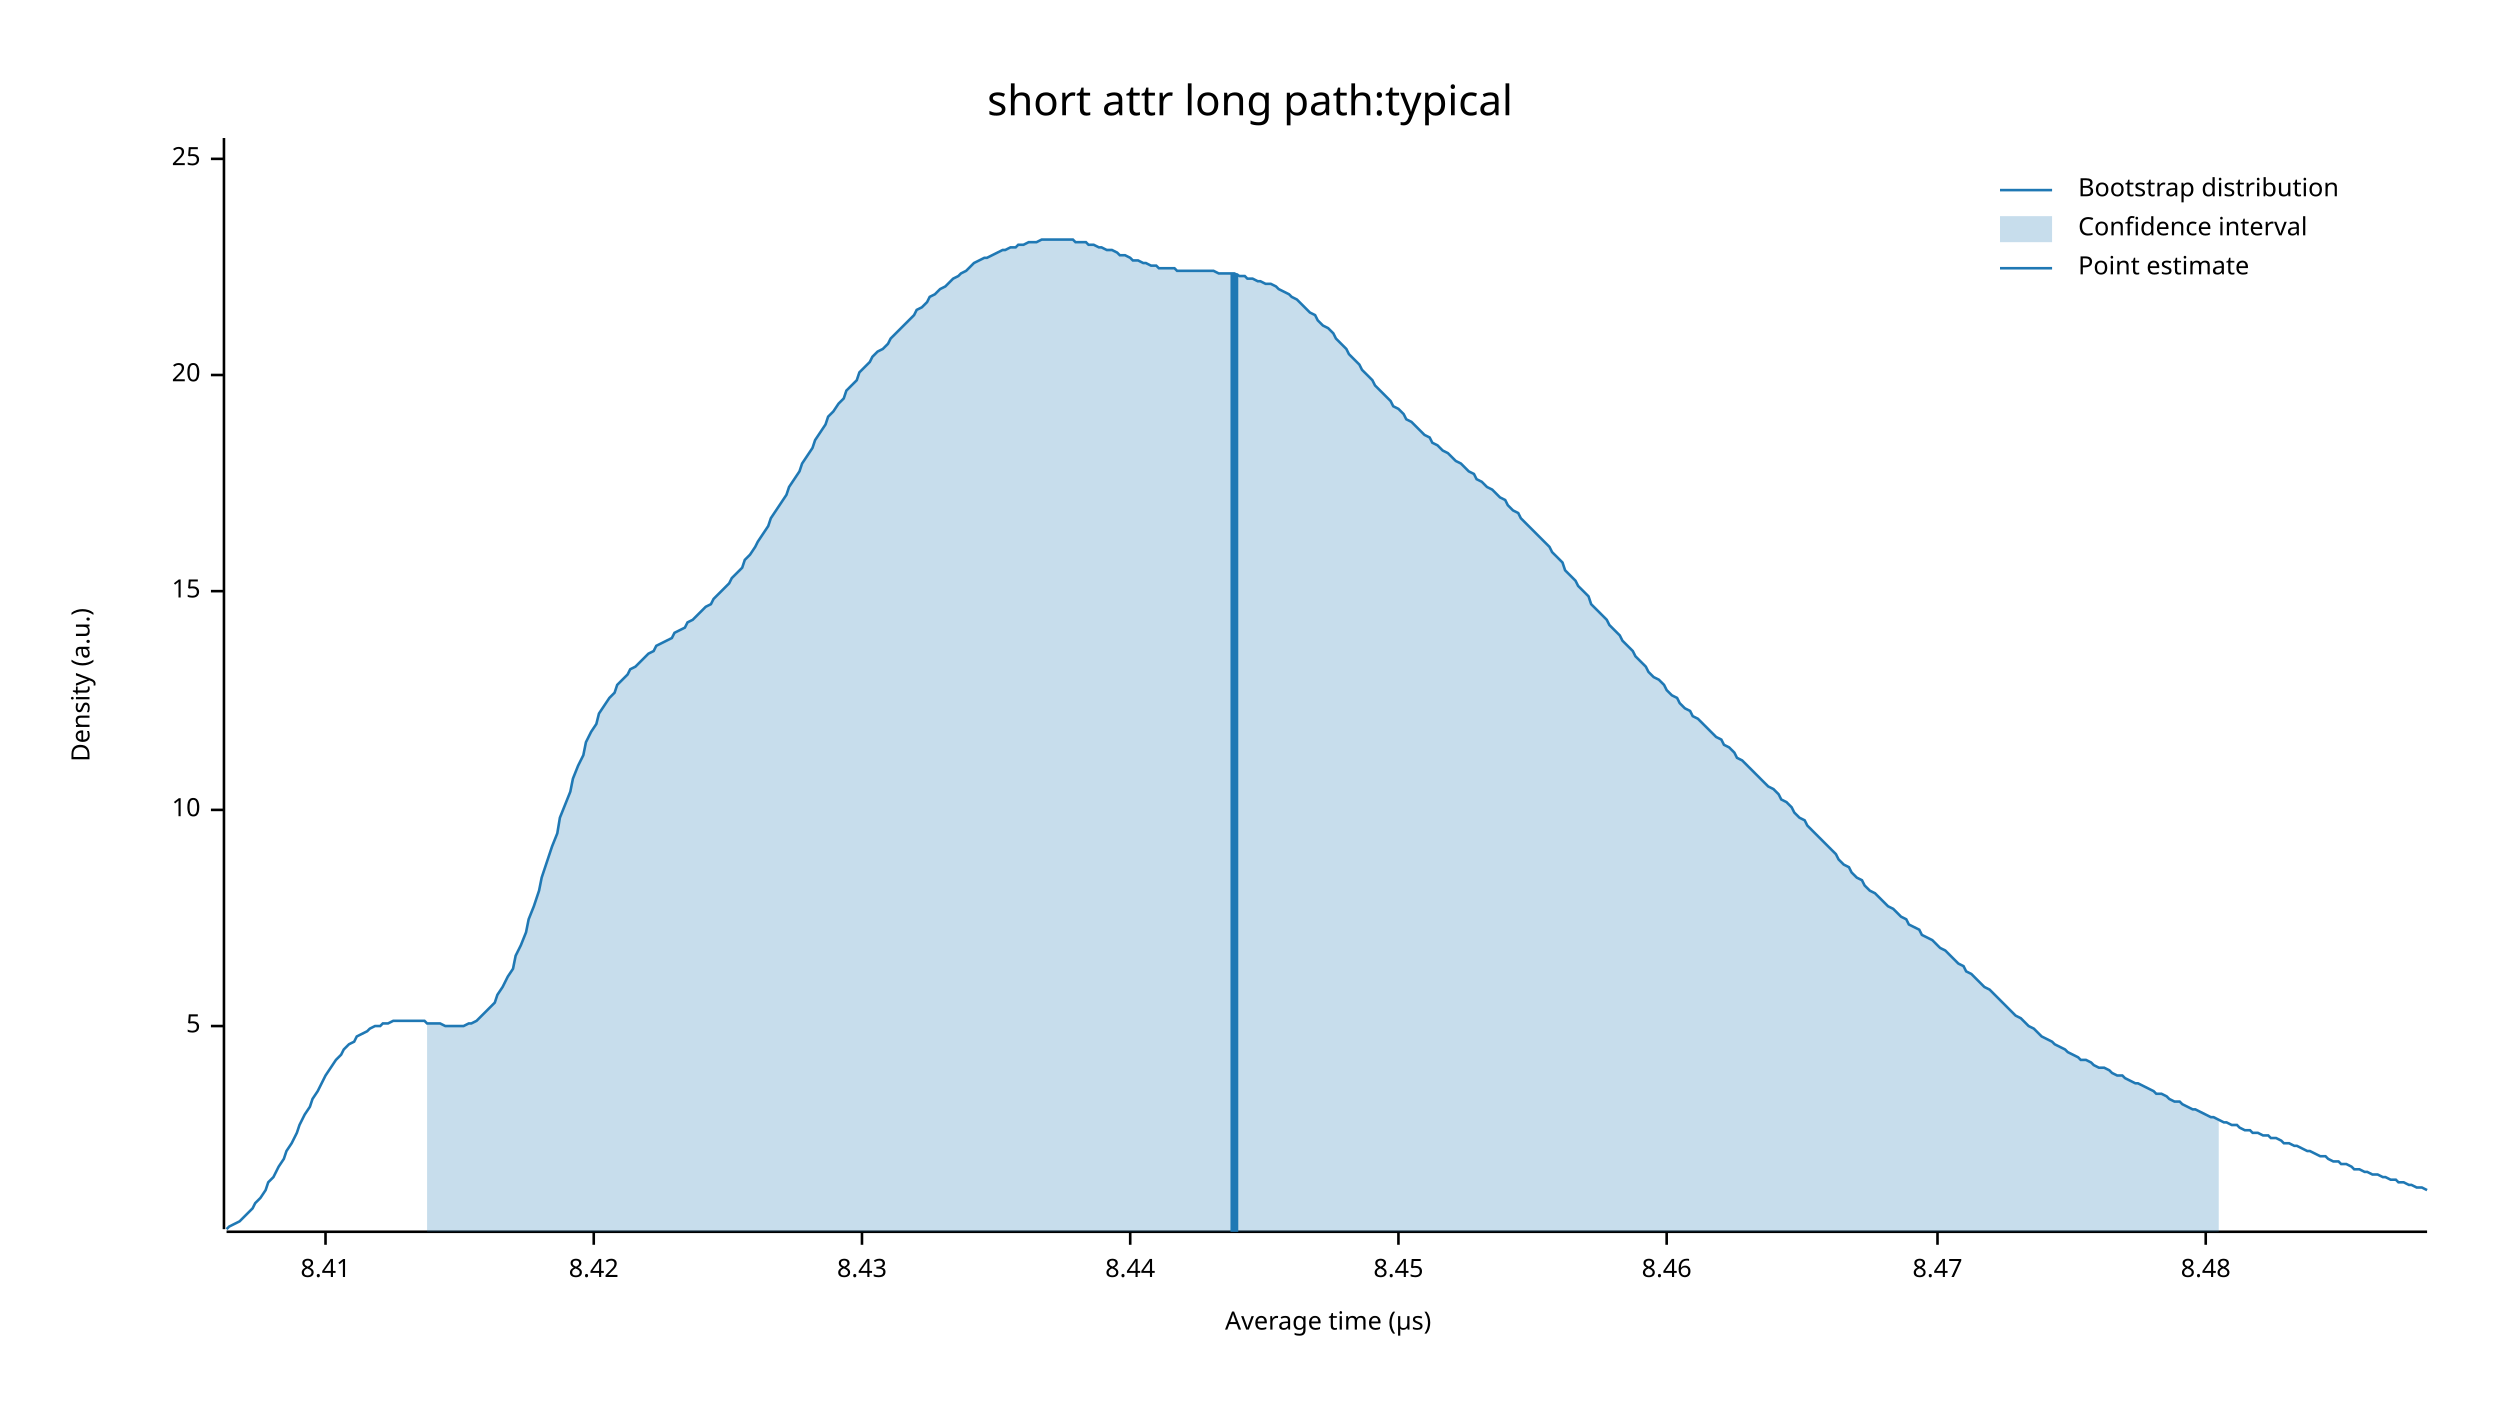
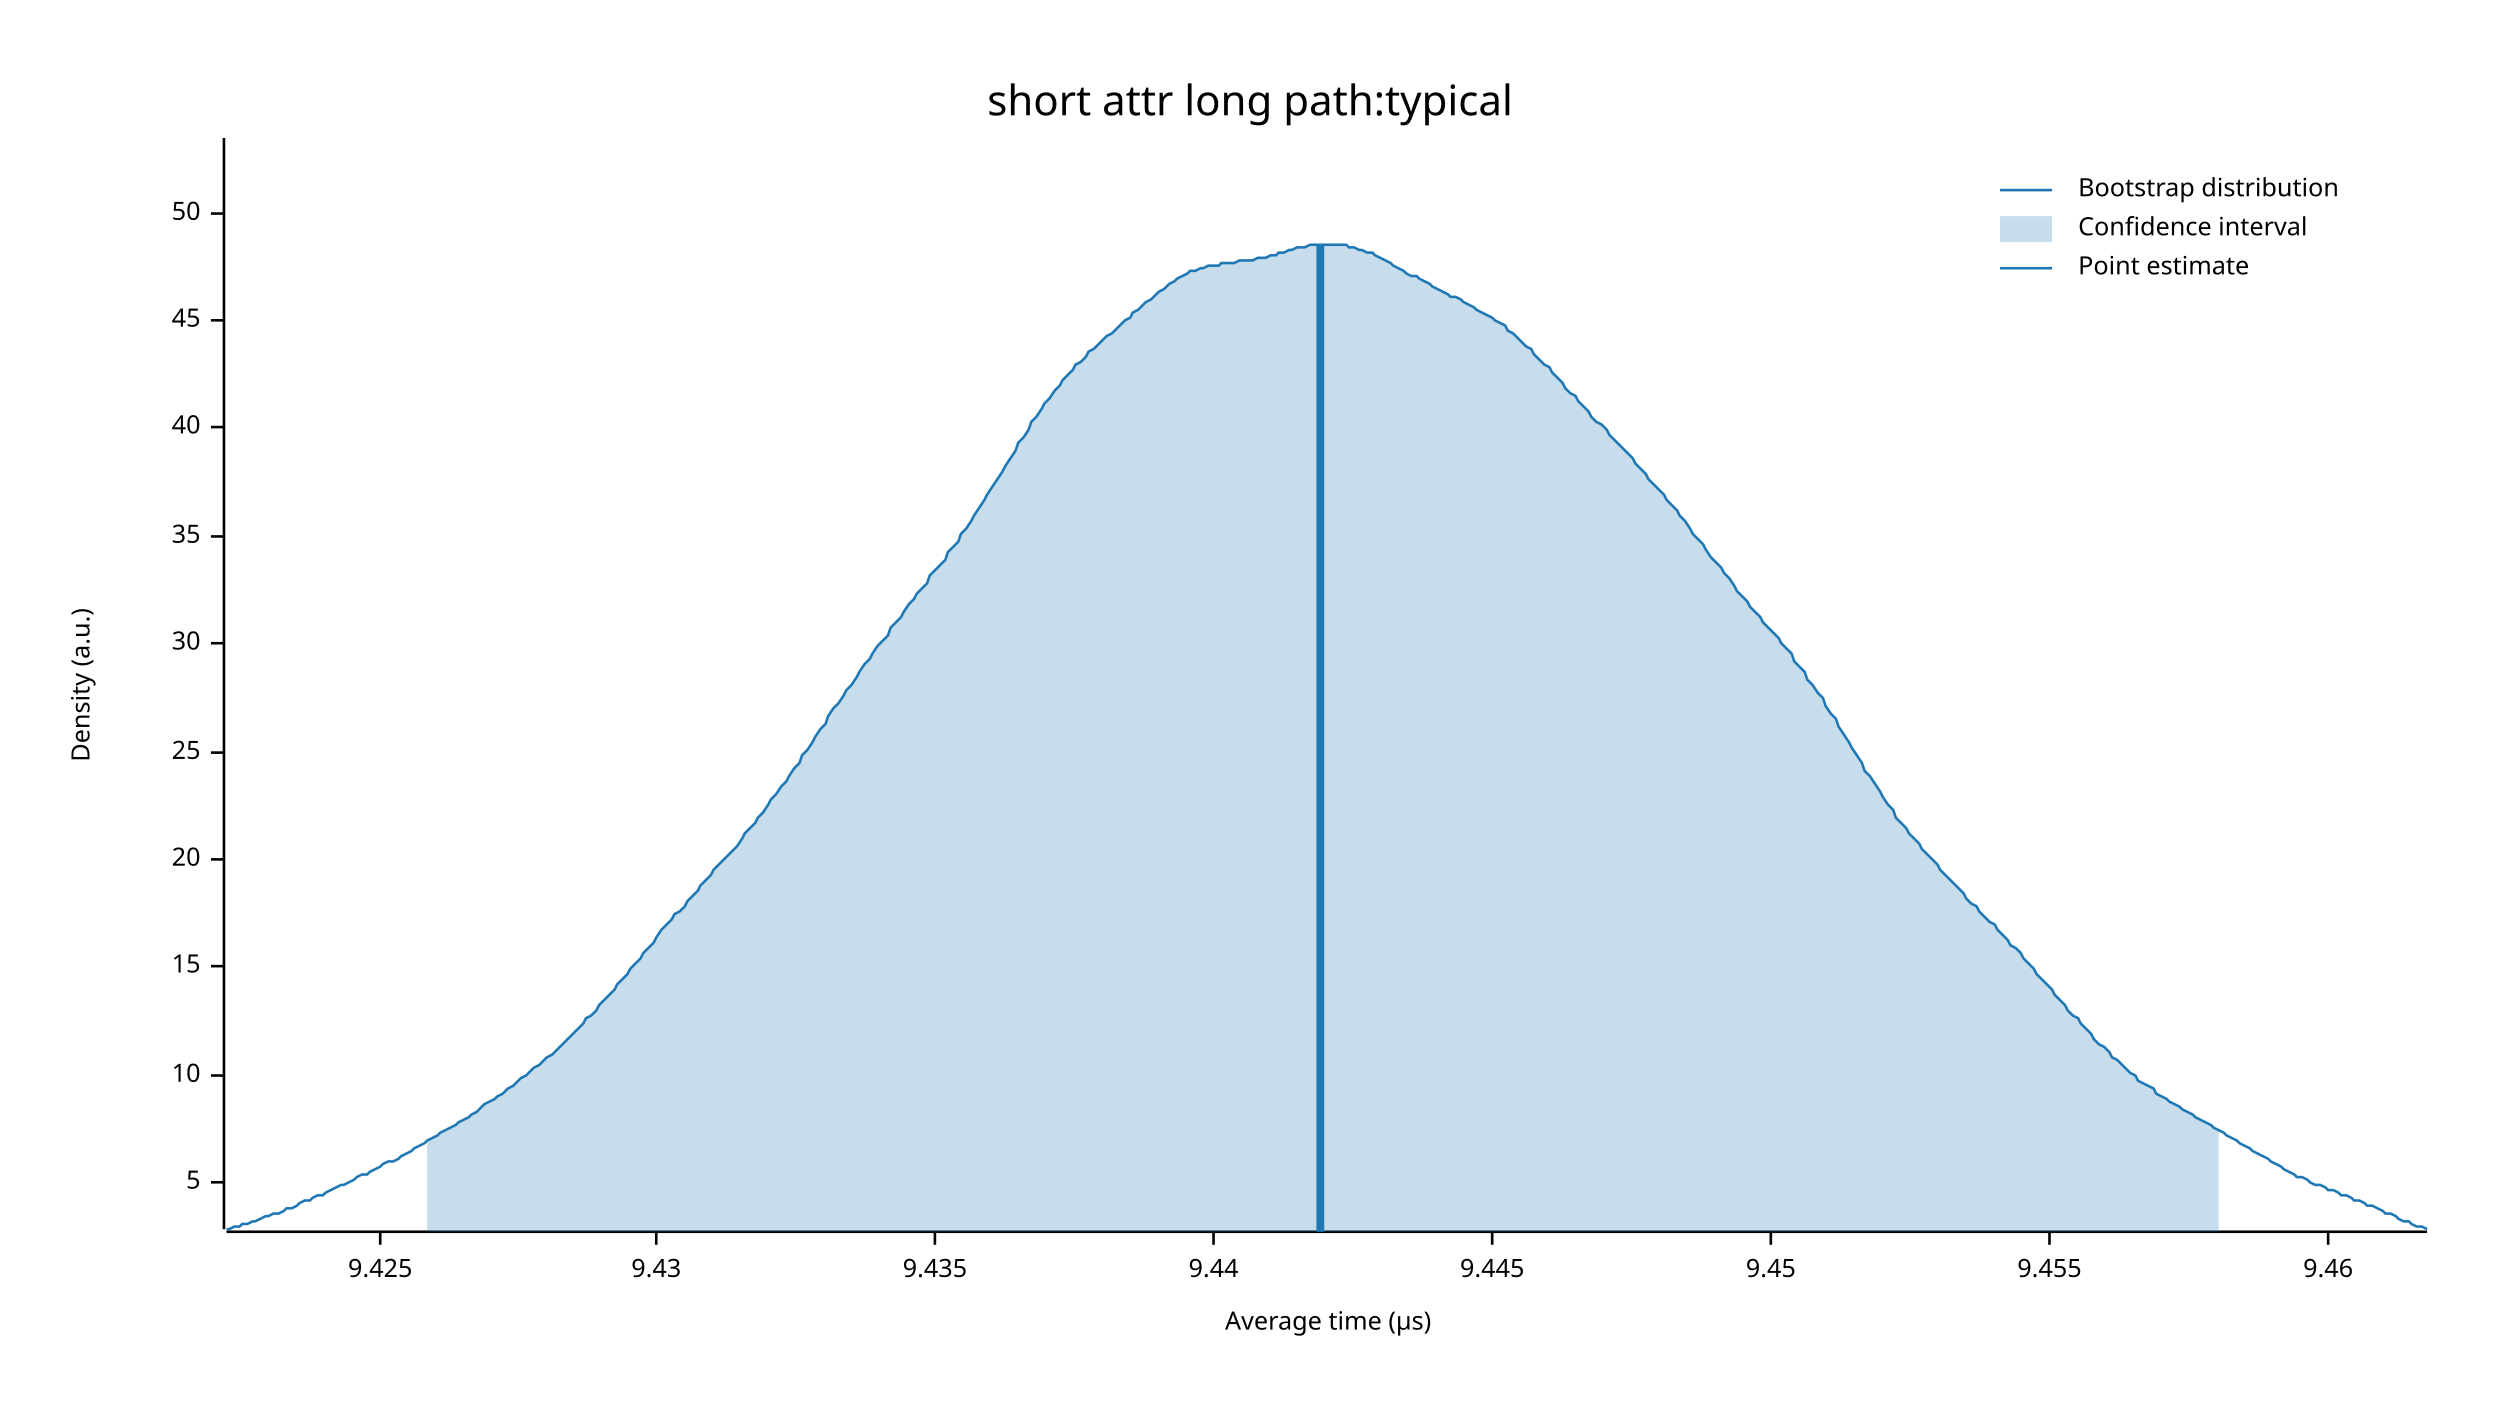
<svg xmlns="http://www.w3.org/2000/svg" width="960" height="540" viewBox="0 0 960 540">
  <text x="480" y="32" dy="0.76em" text-anchor="middle" font-family="sans-serif" font-size="16.129" opacity="1" fill="#000000">
short attr long path:typical
</text>
  <text x="27" y="263" dy="0.76em" text-anchor="middle" font-family="sans-serif" font-size="9.677" opacity="1" fill="#000000" transform="rotate(270, 27, 263)">
Density (a.u.)
</text>
  <text x="510" y="513" dy="-0.5ex" text-anchor="middle" font-family="sans-serif" font-size="9.677" opacity="1" fill="#000000">
Average time (µs)
</text>
  <polyline fill="none" opacity="1" stroke="#000000" stroke-width="1" points="86,53 86,472 " />
-   <text x="77" y="394" dy="0.5ex" text-anchor="end" font-family="sans-serif" font-size="9.677" opacity="1" fill="#000000">
+   <text x="77" y="454" dy="0.5ex" text-anchor="end" font-family="sans-serif" font-size="9.677" opacity="1" fill="#000000">
5
</text>
-   <polyline fill="none" opacity="1" stroke="#000000" stroke-width="1" points="81,394 86,394 " />
-   <text x="77" y="311" dy="0.5ex" text-anchor="end" font-family="sans-serif" font-size="9.677" opacity="1" fill="#000000">
+   <polyline fill="none" opacity="1" stroke="#000000" stroke-width="1" points="81,454 86,454 " />
+   <text x="77" y="413" dy="0.5ex" text-anchor="end" font-family="sans-serif" font-size="9.677" opacity="1" fill="#000000">
10
</text>
-   <polyline fill="none" opacity="1" stroke="#000000" stroke-width="1" points="81,311 86,311 " />
-   <text x="77" y="227" dy="0.5ex" text-anchor="end" font-family="sans-serif" font-size="9.677" opacity="1" fill="#000000">
+   <polyline fill="none" opacity="1" stroke="#000000" stroke-width="1" points="81,413 86,413 " />
+   <text x="77" y="371" dy="0.5ex" text-anchor="end" font-family="sans-serif" font-size="9.677" opacity="1" fill="#000000">
15
</text>
-   <polyline fill="none" opacity="1" stroke="#000000" stroke-width="1" points="81,227 86,227 " />
-   <text x="77" y="144" dy="0.5ex" text-anchor="end" font-family="sans-serif" font-size="9.677" opacity="1" fill="#000000">
+   <polyline fill="none" opacity="1" stroke="#000000" stroke-width="1" points="81,371 86,371 " />
+   <text x="77" y="330" dy="0.5ex" text-anchor="end" font-family="sans-serif" font-size="9.677" opacity="1" fill="#000000">
20
</text>
-   <polyline fill="none" opacity="1" stroke="#000000" stroke-width="1" points="81,144 86,144 " />
-   <text x="77" y="61" dy="0.5ex" text-anchor="end" font-family="sans-serif" font-size="9.677" opacity="1" fill="#000000">
+   <polyline fill="none" opacity="1" stroke="#000000" stroke-width="1" points="81,330 86,330 " />
+   <text x="77" y="289" dy="0.5ex" text-anchor="end" font-family="sans-serif" font-size="9.677" opacity="1" fill="#000000">
25
</text>
-   <polyline fill="none" opacity="1" stroke="#000000" stroke-width="1" points="81,61 86,61 " />
+   <polyline fill="none" opacity="1" stroke="#000000" stroke-width="1" points="81,289 86,289 " />
+   <text x="77" y="247" dy="0.5ex" text-anchor="end" font-family="sans-serif" font-size="9.677" opacity="1" fill="#000000">
+ 30
+ </text>
+   <polyline fill="none" opacity="1" stroke="#000000" stroke-width="1" points="81,247 86,247 " />
+   <text x="77" y="206" dy="0.5ex" text-anchor="end" font-family="sans-serif" font-size="9.677" opacity="1" fill="#000000">
+ 35
+ </text>
+   <polyline fill="none" opacity="1" stroke="#000000" stroke-width="1" points="81,206 86,206 " />
+   <text x="77" y="164" dy="0.5ex" text-anchor="end" font-family="sans-serif" font-size="9.677" opacity="1" fill="#000000">
+ 40
+ </text>
+   <polyline fill="none" opacity="1" stroke="#000000" stroke-width="1" points="81,164 86,164 " />
+   <text x="77" y="123" dy="0.5ex" text-anchor="end" font-family="sans-serif" font-size="9.677" opacity="1" fill="#000000">
+ 45
+ </text>
+   <polyline fill="none" opacity="1" stroke="#000000" stroke-width="1" points="81,123 86,123 " />
+   <text x="77" y="82" dy="0.5ex" text-anchor="end" font-family="sans-serif" font-size="9.677" opacity="1" fill="#000000">
+ 50
+ </text>
+   <polyline fill="none" opacity="1" stroke="#000000" stroke-width="1" points="81,82 86,82 " />
  <polyline fill="none" opacity="1" stroke="#000000" stroke-width="1" points="87,473 932,473 " />
-   <text x="125" y="483" dy="0.76em" text-anchor="middle" font-family="sans-serif" font-size="9.677" opacity="1" fill="#000000">
- 8.41
+   <text x="146" y="483" dy="0.76em" text-anchor="middle" font-family="sans-serif" font-size="9.677" opacity="1" fill="#000000">
+ 9.425
</text>
-   <polyline fill="none" opacity="1" stroke="#000000" stroke-width="1" points="125,473 125,478 " />
-   <text x="228" y="483" dy="0.76em" text-anchor="middle" font-family="sans-serif" font-size="9.677" opacity="1" fill="#000000">
- 8.42
+   <polyline fill="none" opacity="1" stroke="#000000" stroke-width="1" points="146,473 146,478 " />
+   <text x="252" y="483" dy="0.76em" text-anchor="middle" font-family="sans-serif" font-size="9.677" opacity="1" fill="#000000">
+ 9.43
</text>
-   <polyline fill="none" opacity="1" stroke="#000000" stroke-width="1" points="228,473 228,478 " />
-   <text x="331" y="483" dy="0.76em" text-anchor="middle" font-family="sans-serif" font-size="9.677" opacity="1" fill="#000000">
- 8.43
+   <polyline fill="none" opacity="1" stroke="#000000" stroke-width="1" points="252,473 252,478 " />
+   <text x="359" y="483" dy="0.76em" text-anchor="middle" font-family="sans-serif" font-size="9.677" opacity="1" fill="#000000">
+ 9.435
</text>
-   <polyline fill="none" opacity="1" stroke="#000000" stroke-width="1" points="331,473 331,478 " />
-   <text x="434" y="483" dy="0.76em" text-anchor="middle" font-family="sans-serif" font-size="9.677" opacity="1" fill="#000000">
- 8.44
+   <polyline fill="none" opacity="1" stroke="#000000" stroke-width="1" points="359,473 359,478 " />
+   <text x="466" y="483" dy="0.76em" text-anchor="middle" font-family="sans-serif" font-size="9.677" opacity="1" fill="#000000">
+ 9.44
</text>
-   <polyline fill="none" opacity="1" stroke="#000000" stroke-width="1" points="434,473 434,478 " />
-   <text x="537" y="483" dy="0.76em" text-anchor="middle" font-family="sans-serif" font-size="9.677" opacity="1" fill="#000000">
- 8.45
+   <polyline fill="none" opacity="1" stroke="#000000" stroke-width="1" points="466,473 466,478 " />
+   <text x="573" y="483" dy="0.76em" text-anchor="middle" font-family="sans-serif" font-size="9.677" opacity="1" fill="#000000">
+ 9.445
</text>
-   <polyline fill="none" opacity="1" stroke="#000000" stroke-width="1" points="537,473 537,478 " />
-   <text x="640" y="483" dy="0.76em" text-anchor="middle" font-family="sans-serif" font-size="9.677" opacity="1" fill="#000000">
- 8.46
+   <polyline fill="none" opacity="1" stroke="#000000" stroke-width="1" points="573,473 573,478 " />
+   <text x="680" y="483" dy="0.76em" text-anchor="middle" font-family="sans-serif" font-size="9.677" opacity="1" fill="#000000">
+ 9.45
</text>
-   <polyline fill="none" opacity="1" stroke="#000000" stroke-width="1" points="640,473 640,478 " />
-   <text x="744" y="483" dy="0.76em" text-anchor="middle" font-family="sans-serif" font-size="9.677" opacity="1" fill="#000000">
- 8.47
+   <polyline fill="none" opacity="1" stroke="#000000" stroke-width="1" points="680,473 680,478 " />
+   <text x="787" y="483" dy="0.76em" text-anchor="middle" font-family="sans-serif" font-size="9.677" opacity="1" fill="#000000">
+ 9.455
</text>
-   <polyline fill="none" opacity="1" stroke="#000000" stroke-width="1" points="744,473 744,478 " />
-   <text x="847" y="483" dy="0.76em" text-anchor="middle" font-family="sans-serif" font-size="9.677" opacity="1" fill="#000000">
- 8.48
+   <polyline fill="none" opacity="1" stroke="#000000" stroke-width="1" points="787,473 787,478 " />
+   <text x="894" y="483" dy="0.76em" text-anchor="middle" font-family="sans-serif" font-size="9.677" opacity="1" fill="#000000">
+ 9.46
</text>
-   <polyline fill="none" opacity="1" stroke="#000000" stroke-width="1" points="847,473 847,478 " />
-   <polyline fill="none" opacity="1" stroke="#1F78B4" stroke-width="1" points="87,472 88,471 90,470 92,469 93,468 95,466 97,464 98,462 100,460 102,457 103,454 105,452 107,448 109,445 110,442 112,439 114,435 115,432 117,428 119,425 120,422 122,419 124,415 125,413 127,410 129,407 131,405 132,403 134,401 136,400 137,398 139,397 141,396 142,395 144,394 146,394 147,393 149,393 151,392 153,392 154,392 156,392 158,392 159,392 161,392 163,392 164,393 166,393 168,393 169,393 171,394 173,394 175,394 176,394 178,394 180,393 181,393 183,392 185,390 186,389 188,387 190,385 191,382 193,379 195,375 197,372 198,367 200,363 202,358 203,353 205,348 207,342 208,337 210,331 212,325 214,320 215,314 217,309 219,304 220,299 222,294 224,290 225,285 227,281 229,278 230,274 232,271 234,268 236,266 237,263 239,261 241,259 242,257 244,256 246,254 247,253 249,251 251,250 252,248 254,247 256,246 258,245 259,243 261,242 263,241 264,239 266,238 268,236 269,235 271,233 273,232 274,230 276,228 278,226 280,224 281,222 283,220 285,218 286,215 288,213 290,210 291,208 293,205 295,202 296,199 298,196 300,193 302,190 303,187 305,184 307,181 308,178 310,175 312,172 313,169 315,166 317,163 318,160 320,158 322,155 324,153 325,150 327,148 329,146 330,143 332,141 334,139 335,137 337,135 339,134 341,132 342,130 344,128 346,126 347,125 349,123 351,121 352,119 354,118 356,116 357,114 359,113 361,111 363,110 364,109 366,107 368,106 369,105 371,104 373,102 374,101 376,100 378,99 379,99 381,98 383,97 385,96 386,96 388,95 390,95 391,94 393,94 395,93 396,93 398,93 400,92 401,92 403,92 405,92 407,92 408,92 410,92 412,92 413,93 415,93 417,93 418,94 420,94 422,95 423,95 425,96 427,96 429,97 430,98 432,98 434,99 435,100 437,100 439,101 440,101 442,102 444,102 445,103 447,103 449,103 451,103 452,104 454,104 456,104 457,104 459,104 461,104 462,104 464,104 466,104 468,105 469,105 471,105 473,105 474,105 476,106 478,106 479,107 481,107 483,108 484,108 486,109 488,109 490,110 491,111 493,112 495,113 496,114 498,115 500,117 501,118 503,120 505,121 506,123 508,125 510,126 512,128 513,130 515,132 517,134 518,136 520,138 522,140 523,142 525,144 527,146 528,148 530,150 532,152 534,154 535,156 537,157 539,159 540,161 542,162 544,164 545,165 547,167 549,168 550,170 552,171 554,173 556,174 557,175 559,177 561,178 562,179 564,181 566,182 567,184 569,185 571,187 573,188 574,189 576,191 578,192 579,194 581,196 583,197 584,199 586,201 588,203 589,204 591,206 593,208 595,210 596,212 598,214 600,216 601,219 603,221 605,223 606,225 608,227 610,229 611,232 613,234 615,236 617,238 618,240 620,242 622,244 623,246 625,248 627,250 628,252 630,254 632,256 633,258 635,260 637,261 639,263 640,265 642,267 644,268 645,270 647,272 649,273 650,275 652,276 654,278 655,279 657,281 659,283 661,284 662,286 664,287 666,289 667,291 669,292 671,294 672,295 674,297 676,299 677,300 679,302 681,303 683,305 684,307 686,308 688,310 689,312 691,314 693,315 694,317 696,319 698,321 700,323 701,324 703,326 705,328 706,330 708,332 710,333 711,335 713,337 715,338 716,340 718,342 720,343 722,345 723,346 725,348 727,349 728,350 730,352 732,353 733,355 735,356 737,357 738,359 740,360 742,361 744,363 745,364 747,365 749,367 750,368 752,370 754,371 755,373 757,374 759,376 760,377 762,379 764,380 766,382 767,383 769,385 771,387 772,388 774,390 776,391 777,392 779,394 781,395 782,396 784,398 786,399 788,400 789,401 791,402 793,403 794,404 796,405 798,406 799,407 801,407 803,408 804,409 806,410 808,410 810,411 811,412 813,413 815,413 816,414 818,415 820,416 821,416 823,417 825,418 827,419 828,420 830,420 832,421 833,422 835,423 837,423 838,424 840,425 842,426 843,426 845,427 847,428 849,429 850,429 852,430 854,431 855,431 857,432 859,432 860,433 862,434 864,434 865,435 867,435 869,436 871,436 872,437 874,437 876,438 877,439 879,439 881,440 882,440 884,441 886,442 887,442 889,443 891,444 893,444 894,445 896,446 898,446 899,447 901,447 903,448 904,449 906,449 908,450 909,450 911,451 913,451 915,452 916,452 918,453 920,453 921,454 923,454 925,455 926,455 928,456 930,456 932,457 " />
-   <polygon opacity="0.25" fill="#1F78B4" points="164,393 166,393 168,393 169,393 171,394 173,394 175,394 176,394 178,394 180,393 181,393 183,392 185,390 186,389 188,387 190,385 191,382 193,379 195,375 197,372 198,367 200,363 202,358 203,353 205,348 207,342 208,337 210,331 212,325 214,320 215,314 217,309 219,304 220,299 222,294 224,290 225,285 227,281 229,278 230,274 232,271 234,268 236,266 237,263 239,261 241,259 242,257 244,256 246,254 247,253 249,251 251,250 252,248 254,247 256,246 258,245 259,243 261,242 263,241 264,239 266,238 268,236 269,235 271,233 273,232 274,230 276,228 278,226 280,224 281,222 283,220 285,218 286,215 288,213 290,210 291,208 293,205 295,202 296,199 298,196 300,193 302,190 303,187 305,184 307,181 308,178 310,175 312,172 313,169 315,166 317,163 318,160 320,158 322,155 324,153 325,150 327,148 329,146 330,143 332,141 334,139 335,137 337,135 339,134 341,132 342,130 344,128 346,126 347,125 349,123 351,121 352,119 354,118 356,116 357,114 359,113 361,111 363,110 364,109 366,107 368,106 369,105 371,104 373,102 374,101 376,100 378,99 379,99 381,98 383,97 385,96 386,96 388,95 390,95 391,94 393,94 395,93 396,93 398,93 400,92 401,92 403,92 405,92 407,92 408,92 410,92 412,92 413,93 415,93 417,93 418,94 420,94 422,95 423,95 425,96 427,96 429,97 430,98 432,98 434,99 435,100 437,100 439,101 440,101 442,102 444,102 445,103 447,103 449,103 451,103 452,104 454,104 456,104 457,104 459,104 461,104 462,104 464,104 466,104 468,105 469,105 471,105 473,105 474,105 476,106 478,106 479,107 481,107 483,108 484,108 486,109 488,109 490,110 491,111 493,112 495,113 496,114 498,115 500,117 501,118 503,120 505,121 506,123 508,125 510,126 512,128 513,130 515,132 517,134 518,136 520,138 522,140 523,142 525,144 527,146 528,148 530,150 532,152 534,154 535,156 537,157 539,159 540,161 542,162 544,164 545,165 547,167 549,168 550,170 552,171 554,173 556,174 557,175 559,177 561,178 562,179 564,181 566,182 567,184 569,185 571,187 573,188 574,189 576,191 578,192 579,194 581,196 583,197 584,199 586,201 588,203 589,204 591,206 593,208 595,210 596,212 598,214 600,216 601,219 603,221 605,223 606,225 608,227 610,229 611,232 613,234 615,236 617,238 618,240 620,242 622,244 623,246 625,248 627,250 628,252 630,254 632,256 633,258 635,260 637,261 639,263 640,265 642,267 644,268 645,270 647,272 649,273 650,275 652,276 654,278 655,279 657,281 659,283 661,284 662,286 664,287 666,289 667,291 669,292 671,294 672,295 674,297 676,299 677,300 679,302 681,303 683,305 684,307 686,308 688,310 689,312 691,314 693,315 694,317 696,319 698,321 700,323 701,324 703,326 705,328 706,330 708,332 710,333 711,335 713,337 715,338 716,340 718,342 720,343 722,345 723,346 725,348 727,349 728,350 730,352 732,353 733,355 735,356 737,357 738,359 740,360 742,361 744,363 745,364 747,365 749,367 750,368 752,370 754,371 755,373 757,374 759,376 760,377 762,379 764,380 766,382 767,383 769,385 771,387 772,388 774,390 776,391 777,392 779,394 781,395 782,396 784,398 786,399 788,400 789,401 791,402 793,403 794,404 796,405 798,406 799,407 801,407 803,408 804,409 806,410 808,410 810,411 811,412 813,413 815,413 816,414 818,415 820,416 821,416 823,417 825,418 827,419 828,420 830,420 832,421 833,422 835,423 837,423 838,424 840,425 842,426 843,426 845,427 847,428 849,429 850,429 852,430 852,473 164,473 " />
-   <polyline fill="none" opacity="1" stroke="#1F78B4" stroke-width="3" points="474,473 474,105 " />
+   <polyline fill="none" opacity="1" stroke="#000000" stroke-width="1" points="894,473 894,478 " />
+   <polyline fill="none" opacity="1" stroke="#1F78B4" stroke-width="1" points="87,472 88,472 90,471 92,471 93,470 95,470 97,469 98,469 100,468 102,467 103,467 105,466 107,466 109,465 110,464 112,464 114,463 115,462 117,461 119,461 120,460 122,459 124,459 125,458 127,457 129,456 131,455 132,455 134,454 136,453 137,452 139,451 141,451 142,450 144,449 146,448 147,447 149,446 151,446 153,445 154,444 156,443 158,442 159,441 161,440 163,439 164,438 166,437 168,436 169,435 171,434 173,433 175,432 176,431 178,430 180,429 181,428 183,427 185,425 186,424 188,423 190,422 191,421 193,420 195,418 197,417 198,416 200,414 202,413 203,412 205,410 207,409 208,408 210,406 212,405 214,403 215,402 217,400 219,398 220,397 222,395 224,393 225,391 227,390 229,388 230,386 232,384 234,382 236,380 237,378 239,376 241,374 242,372 244,370 246,368 247,366 249,364 251,362 252,360 254,357 256,355 258,353 259,351 261,350 263,348 264,346 266,344 268,342 269,340 271,338 273,336 274,334 276,332 278,330 280,328 281,327 283,325 285,322 286,320 288,318 290,316 291,314 293,312 295,309 296,307 298,305 300,302 302,300 303,298 305,295 307,293 308,290 310,288 312,285 313,283 315,280 317,278 318,275 320,272 322,270 324,267 325,265 327,263 329,260 330,258 332,255 334,253 335,251 337,248 339,246 341,244 342,241 344,239 346,237 347,235 349,232 351,230 352,228 354,226 356,224 357,221 359,219 361,217 363,215 364,212 366,210 368,208 369,205 371,203 373,200 374,198 376,195 378,192 379,190 381,187 383,184 385,181 386,179 388,176 390,173 391,170 393,168 395,165 396,162 398,160 400,157 401,155 403,153 405,150 407,148 408,146 410,144 412,142 413,140 415,139 417,137 418,135 420,134 422,132 423,131 425,129 427,128 429,126 430,125 432,123 434,122 435,120 437,119 439,117 440,116 442,115 444,113 445,112 447,111 449,109 451,108 452,107 454,106 456,105 457,104 459,104 461,103 462,103 464,102 466,102 468,102 469,101 471,101 473,101 474,101 476,100 478,100 479,100 481,100 483,99 484,99 486,99 488,98 490,98 491,97 493,97 495,96 496,96 498,95 500,95 501,95 503,94 505,94 506,94 508,94 510,94 512,94 513,94 515,94 517,94 518,95 520,95 522,96 523,96 525,97 527,97 528,98 530,99 532,100 534,101 535,102 537,103 539,104 540,105 542,106 544,106 545,107 547,108 549,109 550,110 552,111 554,112 556,113 557,114 559,114 561,115 562,116 564,117 566,118 567,119 569,120 571,121 573,122 574,123 576,124 578,125 579,127 581,128 583,130 584,131 586,133 588,134 589,136 591,138 593,140 595,141 596,143 598,145 600,147 601,149 603,151 605,152 606,154 608,156 610,158 611,160 613,162 615,163 617,165 618,167 620,169 622,171 623,172 625,174 627,176 628,178 630,180 632,182 633,184 635,186 637,188 639,190 640,192 642,194 644,196 645,198 647,200 649,203 650,205 652,207 654,209 655,211 657,214 659,216 661,218 662,220 664,222 666,225 667,227 669,229 671,231 672,233 674,235 676,237 677,239 679,241 681,243 683,245 684,247 686,249 688,251 689,254 691,256 693,258 694,261 696,263 698,266 700,268 701,271 703,274 705,276 706,279 708,282 710,285 711,287 713,290 715,293 716,296 718,298 720,301 722,304 723,306 725,309 727,311 728,314 730,316 732,318 733,320 735,322 737,324 738,326 740,328 742,330 744,332 745,334 747,336 749,338 750,339 752,341 754,343 755,345 757,347 759,348 760,350 762,352 764,354 766,355 767,357 769,359 771,361 772,363 774,364 776,366 777,368 779,370 781,372 782,374 784,376 786,378 788,380 789,382 791,384 793,386 794,388 796,390 798,391 799,393 801,395 803,397 804,399 806,401 808,402 810,404 811,406 813,407 815,409 816,410 818,412 820,413 821,415 823,416 825,417 827,418 828,420 830,421 832,422 833,423 835,424 837,425 838,426 840,427 842,428 843,429 845,430 847,431 849,432 850,433 852,434 854,435 855,436 857,437 859,438 860,439 862,440 864,441 865,442 867,443 869,444 871,445 872,446 874,447 876,448 877,449 879,450 881,451 882,452 884,452 886,453 887,454 889,455 891,455 893,456 894,457 896,457 898,458 899,459 901,459 903,460 904,461 906,461 908,462 909,463 911,463 913,464 915,465 916,466 918,466 920,467 921,468 923,469 925,469 926,470 928,471 930,471 932,472 " />
+   <polygon opacity="0.25" fill="#1F78B4" points="164,438 166,437 168,436 169,435 171,434 173,433 175,432 176,431 178,430 180,429 181,428 183,427 185,425 186,424 188,423 190,422 191,421 193,420 195,418 197,417 198,416 200,414 202,413 203,412 205,410 207,409 208,408 210,406 212,405 214,403 215,402 217,400 219,398 220,397 222,395 224,393 225,391 227,390 229,388 230,386 232,384 234,382 236,380 237,378 239,376 241,374 242,372 244,370 246,368 247,366 249,364 251,362 252,360 254,357 256,355 258,353 259,351 261,350 263,348 264,346 266,344 268,342 269,340 271,338 273,336 274,334 276,332 278,330 280,328 281,327 283,325 285,322 286,320 288,318 290,316 291,314 293,312 295,309 296,307 298,305 300,302 302,300 303,298 305,295 307,293 308,290 310,288 312,285 313,283 315,280 317,278 318,275 320,272 322,270 324,267 325,265 327,263 329,260 330,258 332,255 334,253 335,251 337,248 339,246 341,244 342,241 344,239 346,237 347,235 349,232 351,230 352,228 354,226 356,224 357,221 359,219 361,217 363,215 364,212 366,210 368,208 369,205 371,203 373,200 374,198 376,195 378,192 379,190 381,187 383,184 385,181 386,179 388,176 390,173 391,170 393,168 395,165 396,162 398,160 400,157 401,155 403,153 405,150 407,148 408,146 410,144 412,142 413,140 415,139 417,137 418,135 420,134 422,132 423,131 425,129 427,128 429,126 430,125 432,123 434,122 435,120 437,119 439,117 440,116 442,115 444,113 445,112 447,111 449,109 451,108 452,107 454,106 456,105 457,104 459,104 461,103 462,103 464,102 466,102 468,102 469,101 471,101 473,101 474,101 476,100 478,100 479,100 481,100 483,99 484,99 486,99 488,98 490,98 491,97 493,97 495,96 496,96 498,95 500,95 501,95 503,94 505,94 506,94 508,94 510,94 512,94 513,94 515,94 517,94 518,95 520,95 522,96 523,96 525,97 527,97 528,98 530,99 532,100 534,101 535,102 537,103 539,104 540,105 542,106 544,106 545,107 547,108 549,109 550,110 552,111 554,112 556,113 557,114 559,114 561,115 562,116 564,117 566,118 567,119 569,120 571,121 573,122 574,123 576,124 578,125 579,127 581,128 583,130 584,131 586,133 588,134 589,136 591,138 593,140 595,141 596,143 598,145 600,147 601,149 603,151 605,152 606,154 608,156 610,158 611,160 613,162 615,163 617,165 618,167 620,169 622,171 623,172 625,174 627,176 628,178 630,180 632,182 633,184 635,186 637,188 639,190 640,192 642,194 644,196 645,198 647,200 649,203 650,205 652,207 654,209 655,211 657,214 659,216 661,218 662,220 664,222 666,225 667,227 669,229 671,231 672,233 674,235 676,237 677,239 679,241 681,243 683,245 684,247 686,249 688,251 689,254 691,256 693,258 694,261 696,263 698,266 700,268 701,271 703,274 705,276 706,279 708,282 710,285 711,287 713,290 715,293 716,296 718,298 720,301 722,304 723,306 725,309 727,311 728,314 730,316 732,318 733,320 735,322 737,324 738,326 740,328 742,330 744,332 745,334 747,336 749,338 750,339 752,341 754,343 755,345 757,347 759,348 760,350 762,352 764,354 766,355 767,357 769,359 771,361 772,363 774,364 776,366 777,368 779,370 781,372 782,374 784,376 786,378 788,380 789,382 791,384 793,386 794,388 796,390 798,391 799,393 801,395 803,397 804,399 806,401 808,402 810,404 811,406 813,407 815,409 816,410 818,412 820,413 821,415 823,416 825,417 827,418 828,420 830,421 832,422 833,423 835,424 837,425 838,426 840,427 842,428 843,429 845,430 847,431 849,432 850,433 852,434 852,473 164,473 " />
+   <polyline fill="none" opacity="1" stroke="#1F78B4" stroke-width="3" points="507,473 507,94 " />
  <text x="798" y="68" dy="0.76em" text-anchor="start" font-family="sans-serif" font-size="9.677" opacity="1" fill="#000000">
Bootstrap distribution
</text>
  <text x="798" y="83" dy="0.76em" text-anchor="start" font-family="sans-serif" font-size="9.677" opacity="1" fill="#000000">
Confidence interval
</text>
  <text x="798" y="98" dy="0.76em" text-anchor="start" font-family="sans-serif" font-size="9.677" opacity="1" fill="#000000">
Point estimate
</text>
  <polyline fill="none" opacity="1" stroke="#1F78B4" stroke-width="1" points="768,73 788,73 " />
  <rect x="768" y="83" width="20" height="10" opacity="0.25" fill="#1F78B4" stroke="none" />
  <polyline fill="none" opacity="1" stroke="#1F78B4" stroke-width="1" points="768,103 788,103 " />
</svg>
